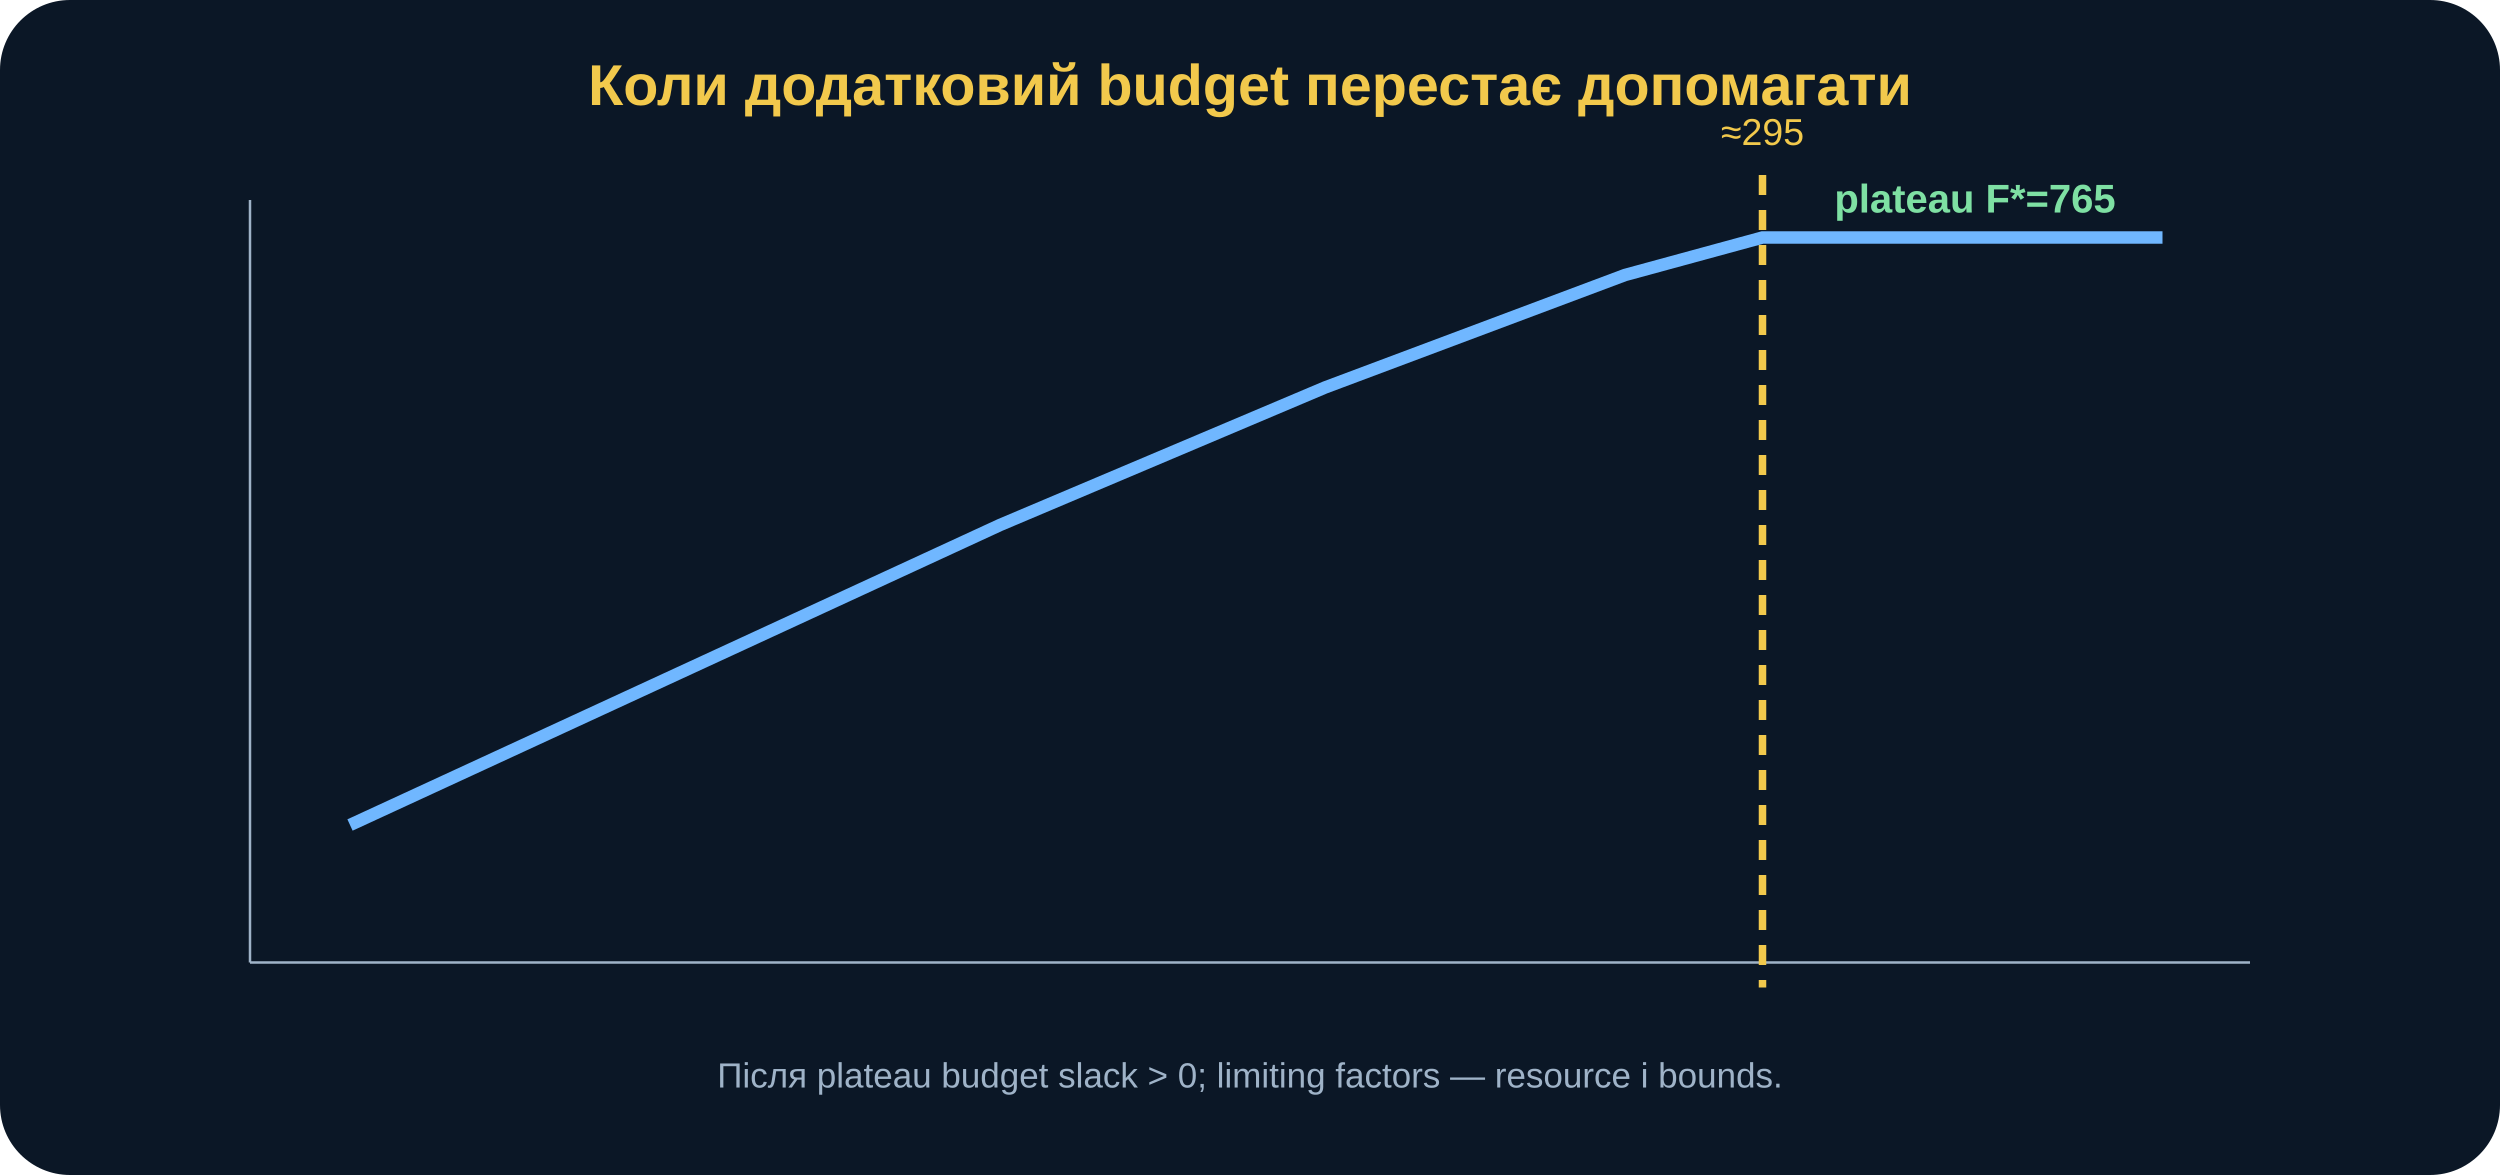
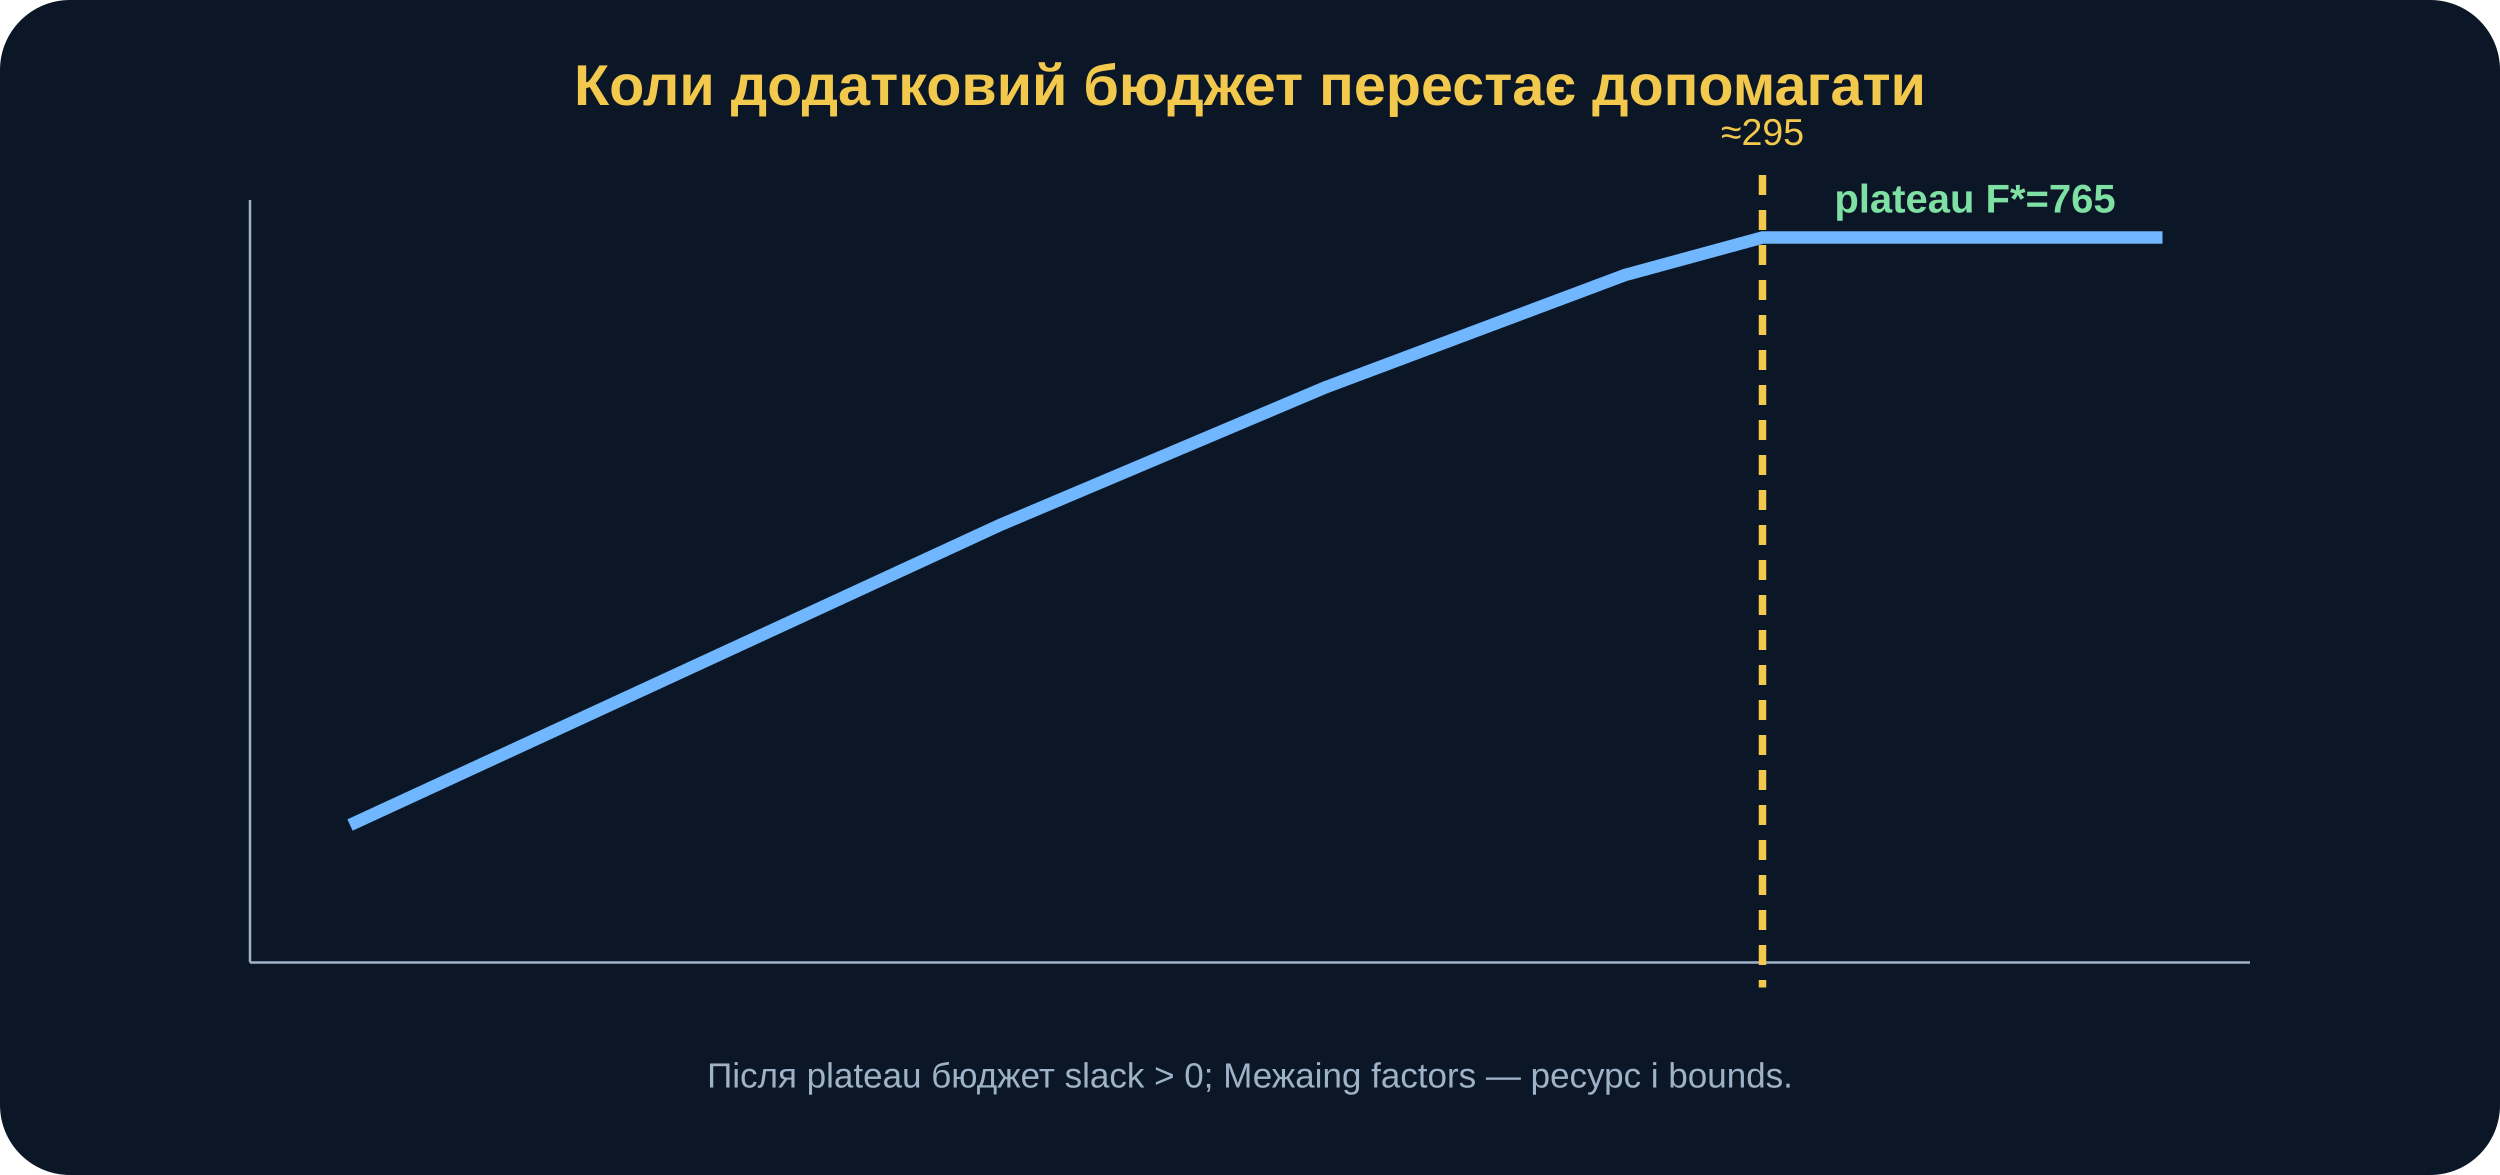
<svg xmlns="http://www.w3.org/2000/svg" viewBox="0 0 1000 470">
  <rect width="1000" height="470" rx="28" fill="#0b1726" />
  <g font-family="Arial,sans-serif">
-     <text x="500" y="42" text-anchor="middle" fill="#f2c94c" font-size="23" font-weight="700">Коли додатковий budget перестає допомагати</text>
+     <text x="500" y="42" text-anchor="middle" fill="#f2c94c" font-size="23" font-weight="700">Коли додатковий бюджет перестає допомагати</text>
    <line x1="100" y1="385" x2="900" y2="385" stroke="#9fb3c8" />
    <line x1="100" y1="80" x2="100" y2="385" stroke="#9fb3c8" />
    <polyline points="140,330 270,270 400,210 530,155 650,110 705,95 865,95" fill="none" stroke="#70b7ff" stroke-width="5" />
    <line x1="705" y1="70" x2="705" y2="395" stroke="#f2c94c" stroke-width="3" stroke-dasharray="8 6" />
    <text x="705" y="58" text-anchor="middle" fill="#f2c94c" font-size="15">≈295</text>
    <text x="790" y="85" text-anchor="middle" fill="#7ee0a3" font-size="16" font-weight="700">plateau F*=765</text>
-     <text x="500" y="435" text-anchor="middle" fill="#9fb3c8" font-size="14">Після plateau budget slack &gt; 0; limiting factors — resource і bounds.</text>
+     <text x="500" y="435" text-anchor="middle" fill="#9fb3c8" font-size="14">Після plateau бюджет slack &gt; 0; Межаing factors — ресурс і bounds.</text>
  </g>
</svg>
